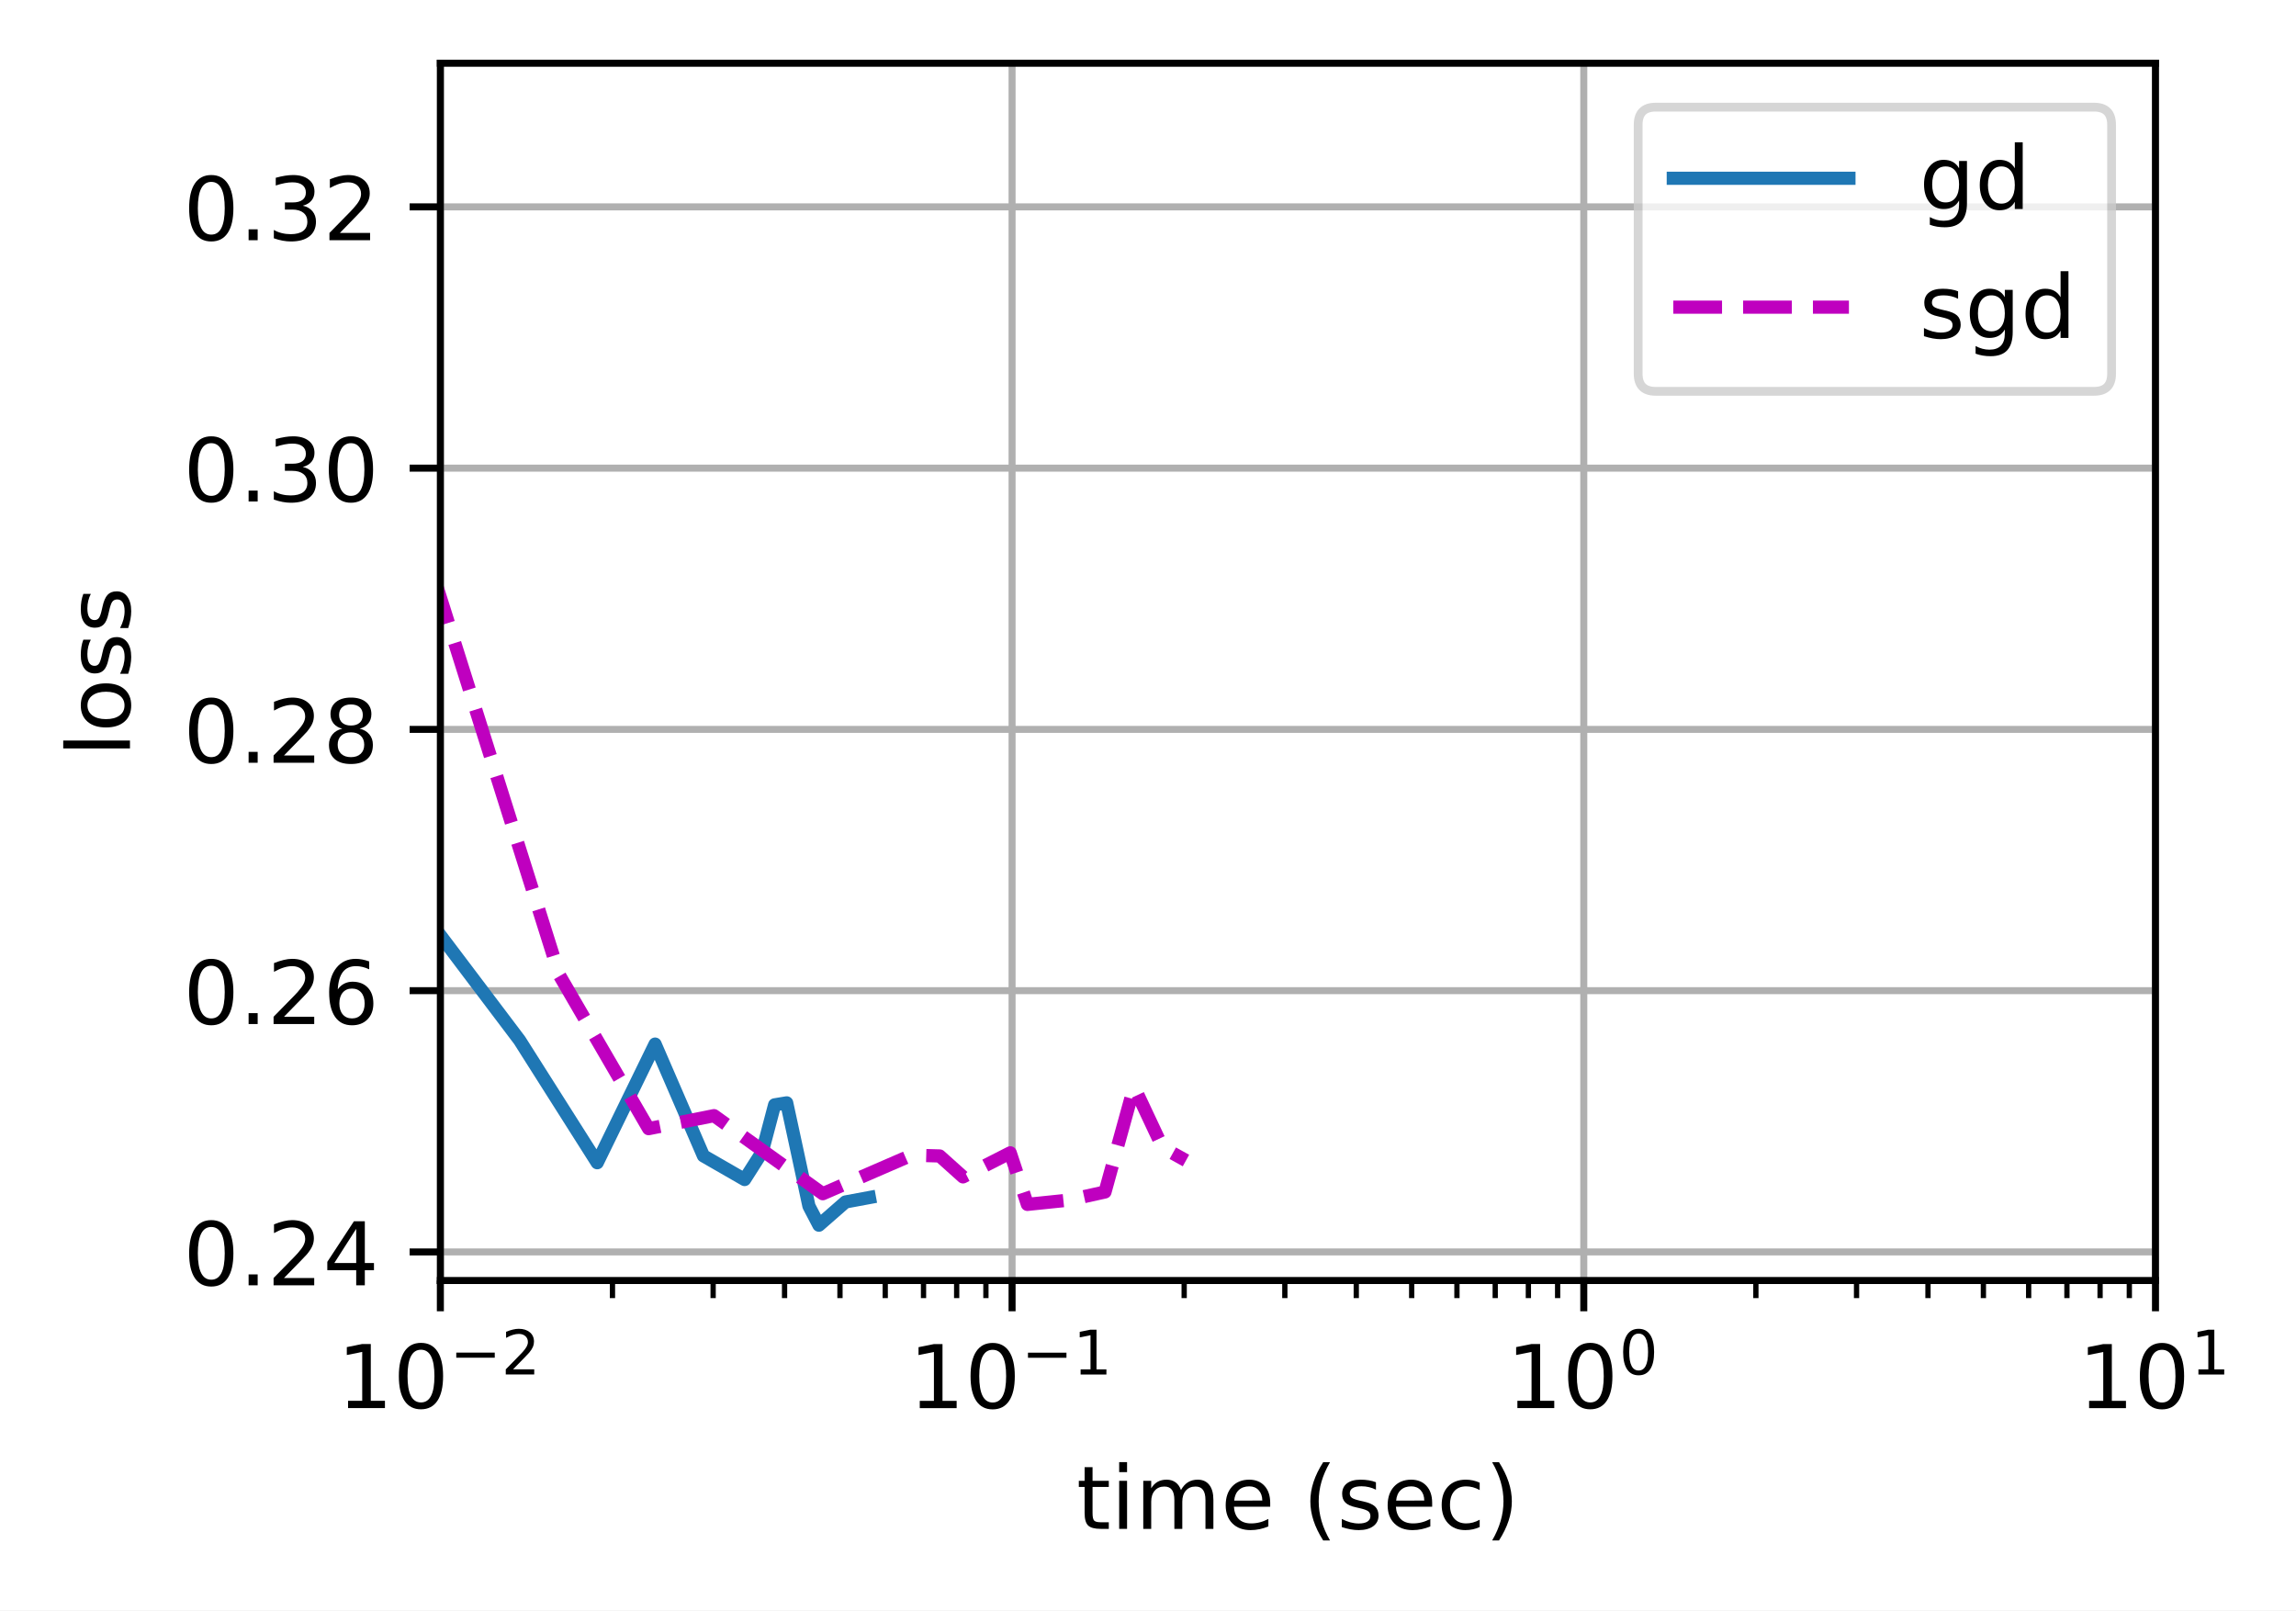
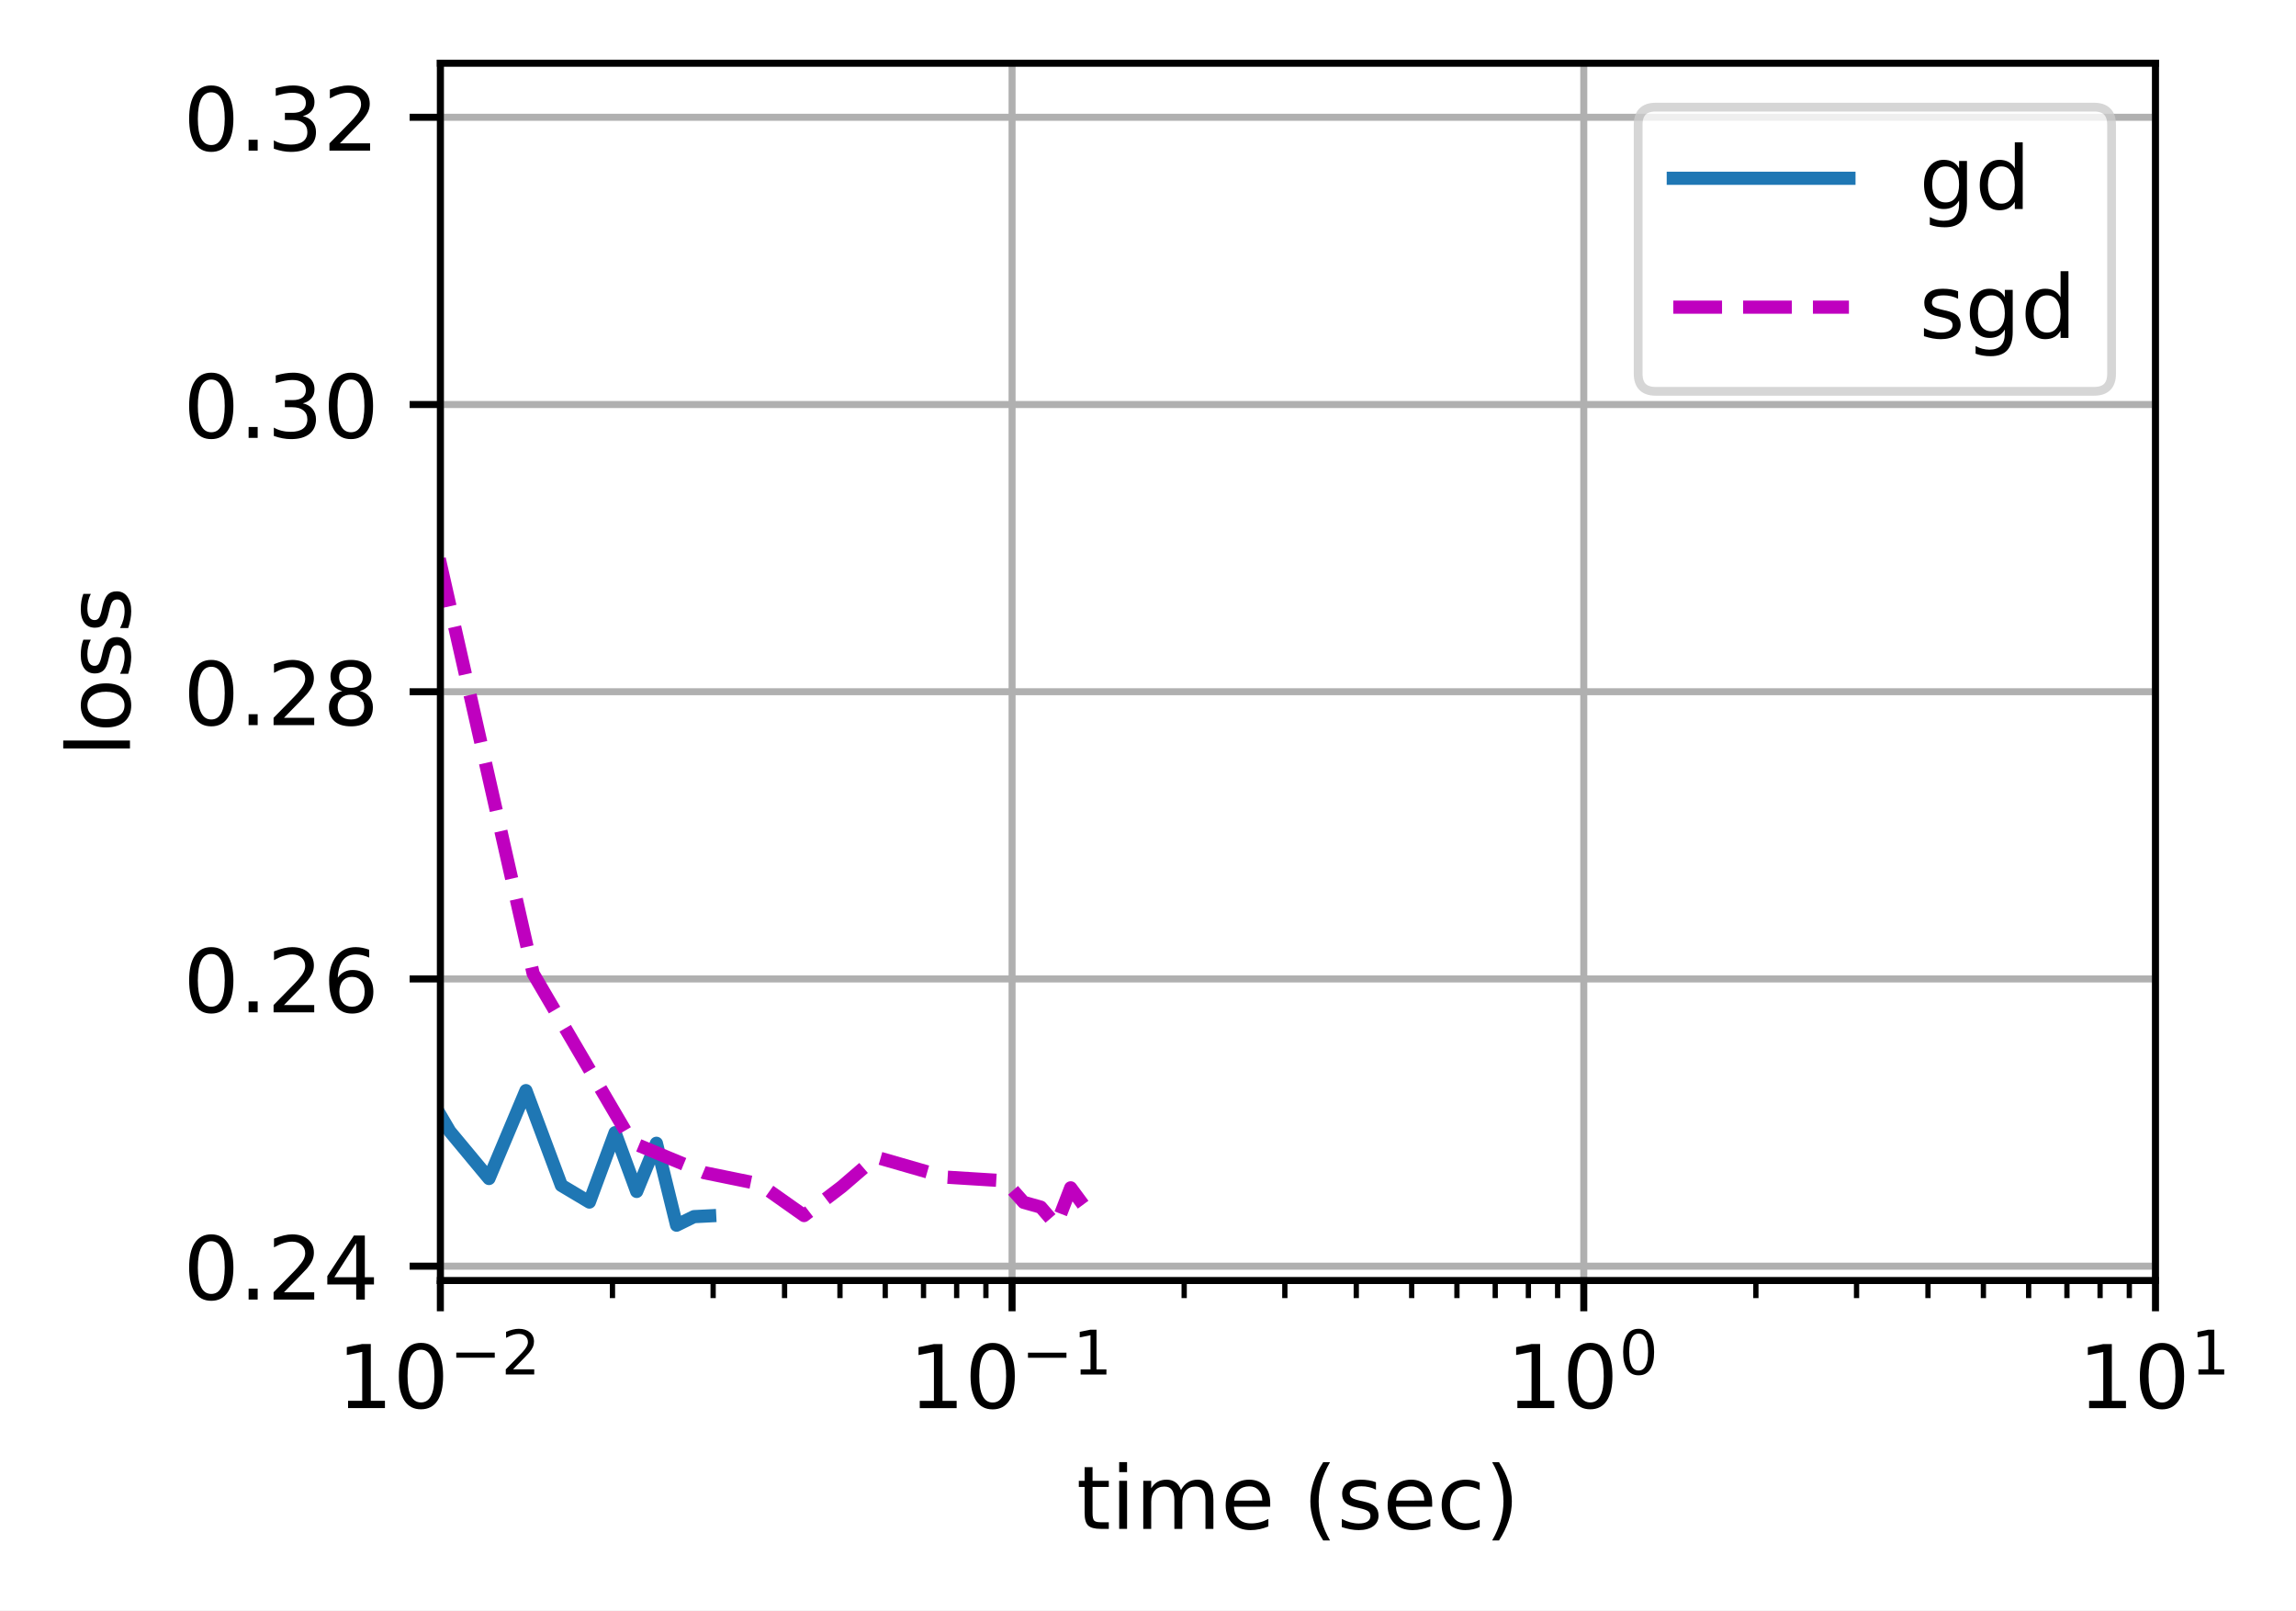
<svg xmlns="http://www.w3.org/2000/svg" xmlns:xlink="http://www.w3.org/1999/xlink" width="261.444pt" height="183.356pt" viewBox="0 0 261.444 183.356" version="1.1">
  <defs>
    <style type="text/css">*{stroke-linejoin: round; stroke-linecap: butt}</style>
  </defs>
  <g id="figure_1">
    <g id="patch_1">
      <path d="M 0 183.356  L 261.444 183.356  L 261.444 0  L 0 0  z " style="fill: #ffffff" />
    </g>
    <g id="axes_1">
      <g id="patch_2">
        <path d="M 50.144 145.8  L 245.444 145.8  L 245.444 7.2  L 50.144 7.2  z " style="fill: #ffffff" />
      </g>
      <g id="matplotlib.axis_1">
        <g id="xtick_1">
          <g id="line2d_1">
-             <path d="M 50.144 145.8  L 50.144 7.2  " clip-path="url(#pa02e2446fb)" style="fill: none; stroke: #b0b0b0; stroke-width: 0.8; stroke-linecap: square" />
+             <path d="M 50.144 145.8  L 50.144 7.2  " clip-path="url(#p7daba4415e)" style="fill: none; stroke: #b0b0b0; stroke-width: 0.8; stroke-linecap: square" />
          </g>
          <g id="line2d_2">
            <defs>
-               <path id="m84ed7774ee" d="M 0 0  L 0 3.5  " style="stroke: #000000; stroke-width: 0.8" />
-             </defs>
-             <g>
-               <use xlink:href="#m84ed7774ee" x="50.144" y="145.8" style="stroke: #000000; stroke-width: 0.8" />
+               <path id="m1aa7180408" d="M 0 0  L 0 3.5  " style="stroke: #000000; stroke-width: 0.8" />
+             </defs>
+             <g>
+               <use xlink:href="#m1aa7180408" x="50.144" y="145.8" style="stroke: #000000; stroke-width: 0.8" />
            </g>
          </g>
          <g id="text_1">
            <g transform="translate(38.39375 160.3984) scale(0.1 -0.1)">
              <defs>
                <path id="DejaVuSans-31" d="M 794 531  L 1825 531  L 1825 4091  L 703 3866  L 703 4441  L 1819 4666  L 2450 4666  L 2450 531  L 3481 531  L 3481 0  L 794 0  L 794 531  z " transform="scale(0.015625)" />
                <path id="DejaVuSans-30" d="M 2034 4250  Q 1547 4250 1301 3770  Q 1056 3291 1056 2328  Q 1056 1369 1301 889  Q 1547 409 2034 409  Q 2525 409 2770 889  Q 3016 1369 3016 2328  Q 3016 3291 2770 3770  Q 2525 4250 2034 4250  z M 2034 4750  Q 2819 4750 3233 4129  Q 3647 3509 3647 2328  Q 3647 1150 3233 529  Q 2819 -91 2034 -91  Q 1250 -91 836 529  Q 422 1150 422 2328  Q 422 3509 836 4129  Q 1250 4750 2034 4750  z " transform="scale(0.015625)" />
                <path id="DejaVuSans-2212" d="M 678 2272  L 4684 2272  L 4684 1741  L 678 1741  L 678 2272  z " transform="scale(0.015625)" />
                <path id="DejaVuSans-32" d="M 1228 531  L 3431 531  L 3431 0  L 469 0  L 469 531  Q 828 903 1448 1529  Q 2069 2156 2228 2338  Q 2531 2678 2651 2914  Q 2772 3150 2772 3378  Q 2772 3750 2511 3984  Q 2250 4219 1831 4219  Q 1534 4219 1204 4116  Q 875 4013 500 3803  L 500 4441  Q 881 4594 1212 4672  Q 1544 4750 1819 4750  Q 2544 4750 2975 4387  Q 3406 4025 3406 3419  Q 3406 3131 3298 2873  Q 3191 2616 2906 2266  Q 2828 2175 2409 1742  Q 1991 1309 1228 531  z " transform="scale(0.015625)" />
              </defs>
              <use xlink:href="#DejaVuSans-31" transform="translate(0 0.765625)" />
              <use xlink:href="#DejaVuSans-30" transform="translate(63.62305 0.765625)" />
              <use xlink:href="#DejaVuSans-2212" transform="translate(128.2031 39.04688) scale(0.7)" />
              <use xlink:href="#DejaVuSans-32" transform="translate(186.8555 39.04688) scale(0.7)" />
            </g>
          </g>
        </g>
        <g id="xtick_2">
          <g id="line2d_3">
-             <path d="M 115.244 145.8  L 115.244 7.2  " clip-path="url(#pa02e2446fb)" style="fill: none; stroke: #b0b0b0; stroke-width: 0.8; stroke-linecap: square" />
+             <path d="M 115.244 145.8  L 115.244 7.2  " clip-path="url(#p7daba4415e)" style="fill: none; stroke: #b0b0b0; stroke-width: 0.8; stroke-linecap: square" />
          </g>
          <g id="line2d_4">
            <g>
-               <use xlink:href="#m84ed7774ee" x="115.244" y="145.8" style="stroke: #000000; stroke-width: 0.8" />
+               <use xlink:href="#m1aa7180408" x="115.244" y="145.8" style="stroke: #000000; stroke-width: 0.8" />
            </g>
          </g>
          <g id="text_2">
            <g transform="translate(103.4938 160.3984) scale(0.1 -0.1)">
              <use xlink:href="#DejaVuSans-31" transform="translate(0 0.684375)" />
              <use xlink:href="#DejaVuSans-30" transform="translate(63.62305 0.684375)" />
              <use xlink:href="#DejaVuSans-2212" transform="translate(128.2031 38.96563) scale(0.7)" />
              <use xlink:href="#DejaVuSans-31" transform="translate(186.8555 38.96563) scale(0.7)" />
            </g>
          </g>
        </g>
        <g id="xtick_3">
          <g id="line2d_5">
-             <path d="M 180.344 145.8  L 180.344 7.2  " clip-path="url(#pa02e2446fb)" style="fill: none; stroke: #b0b0b0; stroke-width: 0.8; stroke-linecap: square" />
+             <path d="M 180.344 145.8  L 180.344 7.2  " clip-path="url(#p7daba4415e)" style="fill: none; stroke: #b0b0b0; stroke-width: 0.8; stroke-linecap: square" />
          </g>
          <g id="line2d_6">
            <g>
-               <use xlink:href="#m84ed7774ee" x="180.344" y="145.8" style="stroke: #000000; stroke-width: 0.8" />
+               <use xlink:href="#m1aa7180408" x="180.344" y="145.8" style="stroke: #000000; stroke-width: 0.8" />
            </g>
          </g>
          <g id="text_3">
            <g transform="translate(171.5437 160.3984) scale(0.1 -0.1)">
              <use xlink:href="#DejaVuSans-31" transform="translate(0 0.765625)" />
              <use xlink:href="#DejaVuSans-30" transform="translate(63.62305 0.765625)" />
              <use xlink:href="#DejaVuSans-30" transform="translate(128.2031 39.04688) scale(0.7)" />
            </g>
          </g>
        </g>
        <g id="xtick_4">
          <g id="line2d_7">
-             <path d="M 245.444 145.8  L 245.444 7.2  " clip-path="url(#pa02e2446fb)" style="fill: none; stroke: #b0b0b0; stroke-width: 0.8; stroke-linecap: square" />
+             <path d="M 245.444 145.8  L 245.444 7.2  " clip-path="url(#p7daba4415e)" style="fill: none; stroke: #b0b0b0; stroke-width: 0.8; stroke-linecap: square" />
          </g>
          <g id="line2d_8">
            <g>
-               <use xlink:href="#m84ed7774ee" x="245.444" y="145.8" style="stroke: #000000; stroke-width: 0.8" />
+               <use xlink:href="#m1aa7180408" x="245.444" y="145.8" style="stroke: #000000; stroke-width: 0.8" />
            </g>
          </g>
          <g id="text_4">
            <g transform="translate(236.6438 160.3984) scale(0.1 -0.1)">
              <use xlink:href="#DejaVuSans-31" transform="translate(0 0.684375)" />
              <use xlink:href="#DejaVuSans-30" transform="translate(63.62305 0.684375)" />
              <use xlink:href="#DejaVuSans-31" transform="translate(128.2031 38.96563) scale(0.7)" />
            </g>
          </g>
        </g>
        <g id="xtick_5">
          <g id="line2d_9">
            <defs>
-               <path id="ma796ebebba" d="M 0 0  L 0 2  " style="stroke: #000000; stroke-width: 0.6" />
-             </defs>
-             <g>
-               <use xlink:href="#ma796ebebba" x="69.741" y="145.8" style="stroke: #000000; stroke-width: 0.6" />
+               <path id="m646b5757de" d="M 0 0  L 0 2  " style="stroke: #000000; stroke-width: 0.6" />
+             </defs>
+             <g>
+               <use xlink:href="#m646b5757de" x="69.741" y="145.8" style="stroke: #000000; stroke-width: 0.6" />
            </g>
          </g>
        </g>
        <g id="xtick_6">
          <g id="line2d_10">
            <g>
-               <use xlink:href="#ma796ebebba" x="81.204" y="145.8" style="stroke: #000000; stroke-width: 0.6" />
+               <use xlink:href="#m646b5757de" x="81.204" y="145.8" style="stroke: #000000; stroke-width: 0.6" />
            </g>
          </g>
        </g>
        <g id="xtick_7">
          <g id="line2d_11">
            <g>
-               <use xlink:href="#ma796ebebba" x="89.338" y="145.8" style="stroke: #000000; stroke-width: 0.6" />
+               <use xlink:href="#m646b5757de" x="89.338" y="145.8" style="stroke: #000000; stroke-width: 0.6" />
            </g>
          </g>
        </g>
        <g id="xtick_8">
          <g id="line2d_12">
            <g>
-               <use xlink:href="#ma796ebebba" x="95.647" y="145.8" style="stroke: #000000; stroke-width: 0.6" />
+               <use xlink:href="#m646b5757de" x="95.647" y="145.8" style="stroke: #000000; stroke-width: 0.6" />
            </g>
          </g>
        </g>
        <g id="xtick_9">
          <g id="line2d_13">
            <g>
-               <use xlink:href="#ma796ebebba" x="100.801" y="145.8" style="stroke: #000000; stroke-width: 0.6" />
+               <use xlink:href="#m646b5757de" x="100.801" y="145.8" style="stroke: #000000; stroke-width: 0.6" />
            </g>
          </g>
        </g>
        <g id="xtick_10">
          <g id="line2d_14">
            <g>
-               <use xlink:href="#ma796ebebba" x="105.16" y="145.8" style="stroke: #000000; stroke-width: 0.6" />
+               <use xlink:href="#m646b5757de" x="105.16" y="145.8" style="stroke: #000000; stroke-width: 0.6" />
            </g>
          </g>
        </g>
        <g id="xtick_11">
          <g id="line2d_15">
            <g>
-               <use xlink:href="#ma796ebebba" x="108.935" y="145.8" style="stroke: #000000; stroke-width: 0.6" />
+               <use xlink:href="#m646b5757de" x="108.935" y="145.8" style="stroke: #000000; stroke-width: 0.6" />
            </g>
          </g>
        </g>
        <g id="xtick_12">
          <g id="line2d_16">
            <g>
-               <use xlink:href="#ma796ebebba" x="112.265" y="145.8" style="stroke: #000000; stroke-width: 0.6" />
+               <use xlink:href="#m646b5757de" x="112.265" y="145.8" style="stroke: #000000; stroke-width: 0.6" />
            </g>
          </g>
        </g>
        <g id="xtick_13">
          <g id="line2d_17">
            <g>
-               <use xlink:href="#ma796ebebba" x="134.841" y="145.8" style="stroke: #000000; stroke-width: 0.6" />
+               <use xlink:href="#m646b5757de" x="134.841" y="145.8" style="stroke: #000000; stroke-width: 0.6" />
            </g>
          </g>
        </g>
        <g id="xtick_14">
          <g id="line2d_18">
            <g>
-               <use xlink:href="#ma796ebebba" x="146.304" y="145.8" style="stroke: #000000; stroke-width: 0.6" />
+               <use xlink:href="#m646b5757de" x="146.304" y="145.8" style="stroke: #000000; stroke-width: 0.6" />
            </g>
          </g>
        </g>
        <g id="xtick_15">
          <g id="line2d_19">
            <g>
-               <use xlink:href="#ma796ebebba" x="154.438" y="145.8" style="stroke: #000000; stroke-width: 0.6" />
+               <use xlink:href="#m646b5757de" x="154.438" y="145.8" style="stroke: #000000; stroke-width: 0.6" />
            </g>
          </g>
        </g>
        <g id="xtick_16">
          <g id="line2d_20">
            <g>
-               <use xlink:href="#ma796ebebba" x="160.747" y="145.8" style="stroke: #000000; stroke-width: 0.6" />
+               <use xlink:href="#m646b5757de" x="160.747" y="145.8" style="stroke: #000000; stroke-width: 0.6" />
            </g>
          </g>
        </g>
        <g id="xtick_17">
          <g id="line2d_21">
            <g>
-               <use xlink:href="#ma796ebebba" x="165.901" y="145.8" style="stroke: #000000; stroke-width: 0.6" />
+               <use xlink:href="#m646b5757de" x="165.901" y="145.8" style="stroke: #000000; stroke-width: 0.6" />
            </g>
          </g>
        </g>
        <g id="xtick_18">
          <g id="line2d_22">
            <g>
-               <use xlink:href="#ma796ebebba" x="170.26" y="145.8" style="stroke: #000000; stroke-width: 0.6" />
+               <use xlink:href="#m646b5757de" x="170.26" y="145.8" style="stroke: #000000; stroke-width: 0.6" />
            </g>
          </g>
        </g>
        <g id="xtick_19">
          <g id="line2d_23">
            <g>
-               <use xlink:href="#ma796ebebba" x="174.035" y="145.8" style="stroke: #000000; stroke-width: 0.6" />
+               <use xlink:href="#m646b5757de" x="174.035" y="145.8" style="stroke: #000000; stroke-width: 0.6" />
            </g>
          </g>
        </g>
        <g id="xtick_20">
          <g id="line2d_24">
            <g>
-               <use xlink:href="#ma796ebebba" x="177.365" y="145.8" style="stroke: #000000; stroke-width: 0.6" />
+               <use xlink:href="#m646b5757de" x="177.365" y="145.8" style="stroke: #000000; stroke-width: 0.6" />
            </g>
          </g>
        </g>
        <g id="xtick_21">
          <g id="line2d_25">
            <g>
-               <use xlink:href="#ma796ebebba" x="199.941" y="145.8" style="stroke: #000000; stroke-width: 0.6" />
+               <use xlink:href="#m646b5757de" x="199.941" y="145.8" style="stroke: #000000; stroke-width: 0.6" />
            </g>
          </g>
        </g>
        <g id="xtick_22">
          <g id="line2d_26">
            <g>
-               <use xlink:href="#ma796ebebba" x="211.404" y="145.8" style="stroke: #000000; stroke-width: 0.6" />
+               <use xlink:href="#m646b5757de" x="211.404" y="145.8" style="stroke: #000000; stroke-width: 0.6" />
            </g>
          </g>
        </g>
        <g id="xtick_23">
          <g id="line2d_27">
            <g>
-               <use xlink:href="#ma796ebebba" x="219.538" y="145.8" style="stroke: #000000; stroke-width: 0.6" />
+               <use xlink:href="#m646b5757de" x="219.538" y="145.8" style="stroke: #000000; stroke-width: 0.6" />
            </g>
          </g>
        </g>
        <g id="xtick_24">
          <g id="line2d_28">
            <g>
-               <use xlink:href="#ma796ebebba" x="225.847" y="145.8" style="stroke: #000000; stroke-width: 0.6" />
+               <use xlink:href="#m646b5757de" x="225.847" y="145.8" style="stroke: #000000; stroke-width: 0.6" />
            </g>
          </g>
        </g>
        <g id="xtick_25">
          <g id="line2d_29">
            <g>
-               <use xlink:href="#ma796ebebba" x="231.001" y="145.8" style="stroke: #000000; stroke-width: 0.6" />
+               <use xlink:href="#m646b5757de" x="231.001" y="145.8" style="stroke: #000000; stroke-width: 0.6" />
            </g>
          </g>
        </g>
        <g id="xtick_26">
          <g id="line2d_30">
            <g>
-               <use xlink:href="#ma796ebebba" x="235.36" y="145.8" style="stroke: #000000; stroke-width: 0.6" />
+               <use xlink:href="#m646b5757de" x="235.36" y="145.8" style="stroke: #000000; stroke-width: 0.6" />
            </g>
          </g>
        </g>
        <g id="xtick_27">
          <g id="line2d_31">
            <g>
-               <use xlink:href="#ma796ebebba" x="239.135" y="145.8" style="stroke: #000000; stroke-width: 0.6" />
+               <use xlink:href="#m646b5757de" x="239.135" y="145.8" style="stroke: #000000; stroke-width: 0.6" />
            </g>
          </g>
        </g>
        <g id="xtick_28">
          <g id="line2d_32">
            <g>
-               <use xlink:href="#ma796ebebba" x="242.465" y="145.8" style="stroke: #000000; stroke-width: 0.6" />
+               <use xlink:href="#m646b5757de" x="242.465" y="145.8" style="stroke: #000000; stroke-width: 0.6" />
            </g>
          </g>
        </g>
        <g id="text_5">
          <g transform="translate(122.5766 174.0766) scale(0.1 -0.1)">
            <defs>
              <path id="DejaVuSans-74" d="M 1172 4494  L 1172 3500  L 2356 3500  L 2356 3053  L 1172 3053  L 1172 1153  Q 1172 725 1289 603  Q 1406 481 1766 481  L 2356 481  L 2356 0  L 1766 0  Q 1100 0 847 248  Q 594 497 594 1153  L 594 3053  L 172 3053  L 172 3500  L 594 3500  L 594 4494  L 1172 4494  z " transform="scale(0.015625)" />
              <path id="DejaVuSans-69" d="M 603 3500  L 1178 3500  L 1178 0  L 603 0  L 603 3500  z M 603 4863  L 1178 4863  L 1178 4134  L 603 4134  L 603 4863  z " transform="scale(0.015625)" />
              <path id="DejaVuSans-6d" d="M 3328 2828  Q 3544 3216 3844 3400  Q 4144 3584 4550 3584  Q 5097 3584 5394 3201  Q 5691 2819 5691 2113  L 5691 0  L 5113 0  L 5113 2094  Q 5113 2597 4934 2840  Q 4756 3084 4391 3084  Q 3944 3084 3684 2787  Q 3425 2491 3425 1978  L 3425 0  L 2847 0  L 2847 2094  Q 2847 2600 2669 2842  Q 2491 3084 2119 3084  Q 1678 3084 1418 2786  Q 1159 2488 1159 1978  L 1159 0  L 581 0  L 581 3500  L 1159 3500  L 1159 2956  Q 1356 3278 1631 3431  Q 1906 3584 2284 3584  Q 2666 3584 2933 3390  Q 3200 3197 3328 2828  z " transform="scale(0.015625)" />
              <path id="DejaVuSans-65" d="M 3597 1894  L 3597 1613  L 953 1613  Q 991 1019 1311 708  Q 1631 397 2203 397  Q 2534 397 2845 478  Q 3156 559 3463 722  L 3463 178  Q 3153 47 2828 -22  Q 2503 -91 2169 -91  Q 1331 -91 842 396  Q 353 884 353 1716  Q 353 2575 817 3079  Q 1281 3584 2069 3584  Q 2775 3584 3186 3129  Q 3597 2675 3597 1894  z M 3022 2063  Q 3016 2534 2758 2815  Q 2500 3097 2075 3097  Q 1594 3097 1305 2825  Q 1016 2553 972 2059  L 3022 2063  z " transform="scale(0.015625)" />
              <path id="DejaVuSans-20" transform="scale(0.015625)" />
              <path id="DejaVuSans-28" d="M 1984 4856  Q 1566 4138 1362 3434  Q 1159 2731 1159 2009  Q 1159 1288 1364 580  Q 1569 -128 1984 -844  L 1484 -844  Q 1016 -109 783 600  Q 550 1309 550 2009  Q 550 2706 781 3412  Q 1013 4119 1484 4856  L 1984 4856  z " transform="scale(0.015625)" />
              <path id="DejaVuSans-73" d="M 2834 3397  L 2834 2853  Q 2591 2978 2328 3040  Q 2066 3103 1784 3103  Q 1356 3103 1142 2972  Q 928 2841 928 2578  Q 928 2378 1081 2264  Q 1234 2150 1697 2047  L 1894 2003  Q 2506 1872 2764 1633  Q 3022 1394 3022 966  Q 3022 478 2636 193  Q 2250 -91 1575 -91  Q 1294 -91 989 -36  Q 684 19 347 128  L 347 722  Q 666 556 975 473  Q 1284 391 1588 391  Q 1994 391 2212 530  Q 2431 669 2431 922  Q 2431 1156 2273 1281  Q 2116 1406 1581 1522  L 1381 1569  Q 847 1681 609 1914  Q 372 2147 372 2553  Q 372 3047 722 3315  Q 1072 3584 1716 3584  Q 2034 3584 2315 3537  Q 2597 3491 2834 3397  z " transform="scale(0.015625)" />
              <path id="DejaVuSans-63" d="M 3122 3366  L 3122 2828  Q 2878 2963 2633 3030  Q 2388 3097 2138 3097  Q 1578 3097 1268 2742  Q 959 2388 959 1747  Q 959 1106 1268 751  Q 1578 397 2138 397  Q 2388 397 2633 464  Q 2878 531 3122 666  L 3122 134  Q 2881 22 2623 -34  Q 2366 -91 2075 -91  Q 1284 -91 818 406  Q 353 903 353 1747  Q 353 2603 823 3093  Q 1294 3584 2113 3584  Q 2378 3584 2631 3529  Q 2884 3475 3122 3366  z " transform="scale(0.015625)" />
              <path id="DejaVuSans-29" d="M 513 4856  L 1013 4856  Q 1481 4119 1714 3412  Q 1947 2706 1947 2009  Q 1947 1309 1714 600  Q 1481 -109 1013 -844  L 513 -844  Q 928 -128 1133 580  Q 1338 1288 1338 2009  Q 1338 2731 1133 3434  Q 928 4138 513 4856  z " transform="scale(0.015625)" />
            </defs>
            <use xlink:href="#DejaVuSans-74" />
            <use xlink:href="#DejaVuSans-69" x="39.209" />
            <use xlink:href="#DejaVuSans-6d" x="66.992" />
            <use xlink:href="#DejaVuSans-65" x="164.404" />
            <use xlink:href="#DejaVuSans-20" x="225.928" />
            <use xlink:href="#DejaVuSans-28" x="257.715" />
            <use xlink:href="#DejaVuSans-73" x="296.729" />
            <use xlink:href="#DejaVuSans-65" x="348.828" />
            <use xlink:href="#DejaVuSans-63" x="410.352" />
            <use xlink:href="#DejaVuSans-29" x="465.332" />
          </g>
        </g>
      </g>
      <g id="matplotlib.axis_2">
        <g id="ytick_1">
          <g id="line2d_33">
-             <path d="M 50.144 142.546  L 245.444 142.546  " clip-path="url(#pa02e2446fb)" style="fill: none; stroke: #b0b0b0; stroke-width: 0.8; stroke-linecap: square" />
+             <path d="M 50.144 144.168  L 245.444 144.168  " clip-path="url(#p7daba4415e)" style="fill: none; stroke: #b0b0b0; stroke-width: 0.8; stroke-linecap: square" />
          </g>
          <g id="line2d_34">
            <defs>
-               <path id="ma5c5ec5494" d="M 0 0  L -3.5 0  " style="stroke: #000000; stroke-width: 0.8" />
-             </defs>
-             <g>
-               <use xlink:href="#ma5c5ec5494" x="50.144" y="142.546" style="stroke: #000000; stroke-width: 0.8" />
+               <path id="m54884e9a7a" d="M 0 0  L -3.5 0  " style="stroke: #000000; stroke-width: 0.8" />
+             </defs>
+             <g>
+               <use xlink:href="#m54884e9a7a" x="50.144" y="144.168" style="stroke: #000000; stroke-width: 0.8" />
            </g>
          </g>
          <g id="text_6">
-             <g transform="translate(20.87813 146.3453) scale(0.1 -0.1)">
+             <g transform="translate(20.87813 147.967) scale(0.1 -0.1)">
              <defs>
                <path id="DejaVuSans-2e" d="M 684 794  L 1344 794  L 1344 0  L 684 0  L 684 794  z " transform="scale(0.015625)" />
                <path id="DejaVuSans-34" d="M 2419 4116  L 825 1625  L 2419 1625  L 2419 4116  z M 2253 4666  L 3047 4666  L 3047 1625  L 3713 1625  L 3713 1100  L 3047 1100  L 3047 0  L 2419 0  L 2419 1100  L 313 1100  L 313 1709  L 2253 4666  z " transform="scale(0.015625)" />
              </defs>
              <use xlink:href="#DejaVuSans-30" />
              <use xlink:href="#DejaVuSans-2e" x="63.623" />
              <use xlink:href="#DejaVuSans-32" x="95.41" />
              <use xlink:href="#DejaVuSans-34" x="159.033" />
            </g>
          </g>
        </g>
        <g id="ytick_2">
          <g id="line2d_35">
-             <path d="M 50.144 112.798  L 245.444 112.798  " clip-path="url(#pa02e2446fb)" style="fill: none; stroke: #b0b0b0; stroke-width: 0.8; stroke-linecap: square" />
+             <path d="M 50.144 111.464  L 245.444 111.464  " clip-path="url(#p7daba4415e)" style="fill: none; stroke: #b0b0b0; stroke-width: 0.8; stroke-linecap: square" />
          </g>
          <g id="line2d_36">
            <g>
-               <use xlink:href="#ma5c5ec5494" x="50.144" y="112.798" style="stroke: #000000; stroke-width: 0.8" />
+               <use xlink:href="#m54884e9a7a" x="50.144" y="111.464" style="stroke: #000000; stroke-width: 0.8" />
            </g>
          </g>
          <g id="text_7">
-             <g transform="translate(20.87813 116.5969) scale(0.1 -0.1)">
+             <g transform="translate(20.87813 115.2635) scale(0.1 -0.1)">
              <defs>
                <path id="DejaVuSans-36" d="M 2113 2584  Q 1688 2584 1439 2293  Q 1191 2003 1191 1497  Q 1191 994 1439 701  Q 1688 409 2113 409  Q 2538 409 2786 701  Q 3034 994 3034 1497  Q 3034 2003 2786 2293  Q 2538 2584 2113 2584  z M 3366 4563  L 3366 3988  Q 3128 4100 2886 4159  Q 2644 4219 2406 4219  Q 1781 4219 1451 3797  Q 1122 3375 1075 2522  Q 1259 2794 1537 2939  Q 1816 3084 2150 3084  Q 2853 3084 3261 2657  Q 3669 2231 3669 1497  Q 3669 778 3244 343  Q 2819 -91 2113 -91  Q 1303 -91 875 529  Q 447 1150 447 2328  Q 447 3434 972 4092  Q 1497 4750 2381 4750  Q 2619 4750 2861 4703  Q 3103 4656 3366 4563  z " transform="scale(0.015625)" />
              </defs>
              <use xlink:href="#DejaVuSans-30" />
              <use xlink:href="#DejaVuSans-2e" x="63.623" />
              <use xlink:href="#DejaVuSans-32" x="95.41" />
              <use xlink:href="#DejaVuSans-36" x="159.033" />
            </g>
          </g>
        </g>
        <g id="ytick_3">
          <g id="line2d_37">
-             <path d="M 50.144 83.049  L 245.444 83.049  " clip-path="url(#pa02e2446fb)" style="fill: none; stroke: #b0b0b0; stroke-width: 0.8; stroke-linecap: square" />
+             <path d="M 50.144 78.761  L 245.444 78.761  " clip-path="url(#p7daba4415e)" style="fill: none; stroke: #b0b0b0; stroke-width: 0.8; stroke-linecap: square" />
          </g>
          <g id="line2d_38">
            <g>
-               <use xlink:href="#ma5c5ec5494" x="50.144" y="83.049" style="stroke: #000000; stroke-width: 0.8" />
+               <use xlink:href="#m54884e9a7a" x="50.144" y="78.761" style="stroke: #000000; stroke-width: 0.8" />
            </g>
          </g>
          <g id="text_8">
-             <g transform="translate(20.87813 86.8485) scale(0.1 -0.1)">
+             <g transform="translate(20.87813 82.56007) scale(0.1 -0.1)">
              <defs>
                <path id="DejaVuSans-38" d="M 2034 2216  Q 1584 2216 1326 1975  Q 1069 1734 1069 1313  Q 1069 891 1326 650  Q 1584 409 2034 409  Q 2484 409 2743 651  Q 3003 894 3003 1313  Q 3003 1734 2745 1975  Q 2488 2216 2034 2216  z M 1403 2484  Q 997 2584 770 2862  Q 544 3141 544 3541  Q 544 4100 942 4425  Q 1341 4750 2034 4750  Q 2731 4750 3128 4425  Q 3525 4100 3525 3541  Q 3525 3141 3298 2862  Q 3072 2584 2669 2484  Q 3125 2378 3379 2068  Q 3634 1759 3634 1313  Q 3634 634 3220 271  Q 2806 -91 2034 -91  Q 1263 -91 848 271  Q 434 634 434 1313  Q 434 1759 690 2068  Q 947 2378 1403 2484  z M 1172 3481  Q 1172 3119 1398 2916  Q 1625 2713 2034 2713  Q 2441 2713 2670 2916  Q 2900 3119 2900 3481  Q 2900 3844 2670 4047  Q 2441 4250 2034 4250  Q 1625 4250 1398 4047  Q 1172 3844 1172 3481  z " transform="scale(0.015625)" />
              </defs>
              <use xlink:href="#DejaVuSans-30" />
              <use xlink:href="#DejaVuSans-2e" x="63.623" />
              <use xlink:href="#DejaVuSans-32" x="95.41" />
              <use xlink:href="#DejaVuSans-38" x="159.033" />
            </g>
          </g>
        </g>
        <g id="ytick_4">
          <g id="line2d_39">
-             <path d="M 50.144 53.301  L 245.444 53.301  " clip-path="url(#pa02e2446fb)" style="fill: none; stroke: #b0b0b0; stroke-width: 0.8; stroke-linecap: square" />
+             <path d="M 50.144 46.057  L 245.444 46.057  " clip-path="url(#p7daba4415e)" style="fill: none; stroke: #b0b0b0; stroke-width: 0.8; stroke-linecap: square" />
          </g>
          <g id="line2d_40">
            <g>
-               <use xlink:href="#ma5c5ec5494" x="50.144" y="53.301" style="stroke: #000000; stroke-width: 0.8" />
+               <use xlink:href="#m54884e9a7a" x="50.144" y="46.057" style="stroke: #000000; stroke-width: 0.8" />
            </g>
          </g>
          <g id="text_9">
-             <g transform="translate(20.87813 57.10011) scale(0.1 -0.1)">
+             <g transform="translate(20.87813 49.85662) scale(0.1 -0.1)">
              <defs>
                <path id="DejaVuSans-33" d="M 2597 2516  Q 3050 2419 3304 2112  Q 3559 1806 3559 1356  Q 3559 666 3084 287  Q 2609 -91 1734 -91  Q 1441 -91 1130 -33  Q 819 25 488 141  L 488 750  Q 750 597 1062 519  Q 1375 441 1716 441  Q 2309 441 2620 675  Q 2931 909 2931 1356  Q 2931 1769 2642 2001  Q 2353 2234 1838 2234  L 1294 2234  L 1294 2753  L 1863 2753  Q 2328 2753 2575 2939  Q 2822 3125 2822 3475  Q 2822 3834 2567 4026  Q 2313 4219 1838 4219  Q 1578 4219 1281 4162  Q 984 4106 628 3988  L 628 4550  Q 988 4650 1302 4700  Q 1616 4750 1894 4750  Q 2613 4750 3031 4423  Q 3450 4097 3450 3541  Q 3450 3153 3228 2886  Q 3006 2619 2597 2516  z " transform="scale(0.015625)" />
              </defs>
              <use xlink:href="#DejaVuSans-30" />
              <use xlink:href="#DejaVuSans-2e" x="63.623" />
              <use xlink:href="#DejaVuSans-33" x="95.41" />
              <use xlink:href="#DejaVuSans-30" x="159.033" />
            </g>
          </g>
        </g>
        <g id="ytick_5">
          <g id="line2d_41">
-             <path d="M 50.144 23.552  L 245.444 23.552  " clip-path="url(#pa02e2446fb)" style="fill: none; stroke: #b0b0b0; stroke-width: 0.8; stroke-linecap: square" />
+             <path d="M 50.144 13.354  L 245.444 13.354  " clip-path="url(#p7daba4415e)" style="fill: none; stroke: #b0b0b0; stroke-width: 0.8; stroke-linecap: square" />
          </g>
          <g id="line2d_42">
            <g>
-               <use xlink:href="#ma5c5ec5494" x="50.144" y="23.552" style="stroke: #000000; stroke-width: 0.8" />
+               <use xlink:href="#m54884e9a7a" x="50.144" y="13.354" style="stroke: #000000; stroke-width: 0.8" />
            </g>
          </g>
          <g id="text_10">
-             <g transform="translate(20.87813 27.35171) scale(0.1 -0.1)">
+             <g transform="translate(20.87813 17.15317) scale(0.1 -0.1)">
              <use xlink:href="#DejaVuSans-30" />
              <use xlink:href="#DejaVuSans-2e" x="63.623" />
              <use xlink:href="#DejaVuSans-33" x="95.41" />
              <use xlink:href="#DejaVuSans-32" x="159.033" />
            </g>
          </g>
        </g>
        <g id="text_11">
          <g transform="translate(14.79844 86.15781) rotate(-90) scale(0.1 -0.1)">
            <defs>
              <path id="DejaVuSans-6c" d="M 603 4863  L 1178 4863  L 1178 0  L 603 0  L 603 4863  z " transform="scale(0.015625)" />
              <path id="DejaVuSans-6f" d="M 1959 3097  Q 1497 3097 1228 2736  Q 959 2375 959 1747  Q 959 1119 1226 758  Q 1494 397 1959 397  Q 2419 397 2687 759  Q 2956 1122 2956 1747  Q 2956 2369 2687 2733  Q 2419 3097 1959 3097  z M 1959 3584  Q 2709 3584 3137 3096  Q 3566 2609 3566 1747  Q 3566 888 3137 398  Q 2709 -91 1959 -91  Q 1206 -91 779 398  Q 353 888 353 1747  Q 353 2609 779 3096  Q 1206 3584 1959 3584  z " transform="scale(0.015625)" />
            </defs>
            <use xlink:href="#DejaVuSans-6c" />
            <use xlink:href="#DejaVuSans-6f" x="27.783" />
            <use xlink:href="#DejaVuSans-73" x="88.965" />
            <use xlink:href="#DejaVuSans-73" x="141.064" />
          </g>
        </g>
      </g>
      <g id="line2d_43">
-         <path d="M 23.42 13.5  L 46.476 101.647  L 59.171 118.452  L 68.007 132.389  L 74.595 118.881  L 80.1 131.604  L 84.787 134.301  L 86.789 131.159  L 88.205 125.799  L 89.58 125.571  L 90.8 131.211  L 92.113 137.325  L 93.25 139.5  L 96.276 136.856  L 98.999 136.351  " clip-path="url(#pa02e2446fb)" style="fill: none; stroke: #1f77b4; stroke-width: 1.5; stroke-linecap: square" />
+         <path d="M 9 13.5  L 29.808 78.828  L 39.389 115.279  L 45.903 119.759  L 51.216 128.813  L 55.68 134.184  L 59.889 124.179  L 63.92 134.965  L 67.112 136.868  L 70.036 128.967  L 72.498 135.658  L 74.746 130.174  L 77.042 139.5  L 79.021 138.527  L 80.811 138.437  " clip-path="url(#p7daba4415e)" style="fill: none; stroke: #1f77b4; stroke-width: 1.5; stroke-linecap: square" />
      </g>
      <g id="line2d_44">
-         <path d="M 44.61 50.465  L 63.709 111.059  L 73.856 128.51  L 81.302 127.029  L 93.691 135.916  L 103.803 131.526  L 106.999 131.617  L 109.657 134.001  L 115.036 131.261  L 116.986 137.132  L 121.601 136.655  L 125.827 135.718  L 129.137 123.733  L 132.392 130.664  L 135.046 132.139  " clip-path="url(#pa02e2446fb)" style="fill: none; stroke-dasharray: 5.55,2.4; stroke-dashoffset: 0; stroke: #bf00bf; stroke-width: 1.5" />
+         <path d="M 41.241 24.845  L 60.708 110.848  L 72.005 130.112  L 80.21 133.526  L 86.453 134.798  L 91.556 138.402  L 95.856 135.119  L 99.761 131.752  L 107.655 134.025  L 114.393 134.443  L 116.562 136.898  L 118.512 137.445  L 120.282 139.499  L 121.919 135.248  L 123.481 137.364  " clip-path="url(#p7daba4415e)" style="fill: none; stroke-dasharray: 5.55,2.4; stroke-dashoffset: 0; stroke: #bf00bf; stroke-width: 1.5" />
      </g>
      <g id="patch_3">
        <path d="M 50.144 145.8  L 50.144 7.2  " style="fill: none; stroke: #000000; stroke-width: 0.8; stroke-linejoin: miter; stroke-linecap: square" />
      </g>
      <g id="patch_4">
        <path d="M 245.444 145.8  L 245.444 7.2  " style="fill: none; stroke: #000000; stroke-width: 0.8; stroke-linejoin: miter; stroke-linecap: square" />
      </g>
      <g id="patch_5">
        <path d="M 50.144 145.8  L 245.444 145.8  " style="fill: none; stroke: #000000; stroke-width: 0.8; stroke-linejoin: miter; stroke-linecap: square" />
      </g>
      <g id="patch_6">
        <path d="M 50.144 7.2  L 245.444 7.2  " style="fill: none; stroke: #000000; stroke-width: 0.8; stroke-linejoin: miter; stroke-linecap: square" />
      </g>
      <g id="legend_1">
        <g id="patch_7">
          <path d="M 188.537 44.556  L 238.444 44.556  Q 240.444 44.556 240.444 42.556  L 240.444 14.2  Q 240.444 12.2 238.444 12.2  L 188.537 12.2  Q 186.537 12.2 186.537 14.2  L 186.537 42.556  Q 186.537 44.556 188.537 44.556  z " style="fill: #ffffff; opacity: 0.8; stroke: #cccccc; stroke-linejoin: miter" />
        </g>
        <g id="line2d_45">
          <path d="M 190.537 20.298  L 200.537 20.298  L 210.537 20.298  " style="fill: none; stroke: #1f77b4; stroke-width: 1.5; stroke-linecap: square" />
        </g>
        <g id="text_12">
          <g transform="translate(218.5375 23.79844) scale(0.1 -0.1)">
            <defs>
              <path id="DejaVuSans-67" d="M 2906 1791  Q 2906 2416 2648 2759  Q 2391 3103 1925 3103  Q 1463 3103 1205 2759  Q 947 2416 947 1791  Q 947 1169 1205 825  Q 1463 481 1925 481  Q 2391 481 2648 825  Q 2906 1169 2906 1791  z M 3481 434  Q 3481 -459 3084 -895  Q 2688 -1331 1869 -1331  Q 1566 -1331 1297 -1286  Q 1028 -1241 775 -1147  L 775 -588  Q 1028 -725 1275 -790  Q 1522 -856 1778 -856  Q 2344 -856 2625 -561  Q 2906 -266 2906 331  L 2906 616  Q 2728 306 2450 153  Q 2172 0 1784 0  Q 1141 0 747 490  Q 353 981 353 1791  Q 353 2603 747 3093  Q 1141 3584 1784 3584  Q 2172 3584 2450 3431  Q 2728 3278 2906 2969  L 2906 3500  L 3481 3500  L 3481 434  z " transform="scale(0.015625)" />
              <path id="DejaVuSans-64" d="M 2906 2969  L 2906 4863  L 3481 4863  L 3481 0  L 2906 0  L 2906 525  Q 2725 213 2448 61  Q 2172 -91 1784 -91  Q 1150 -91 751 415  Q 353 922 353 1747  Q 353 2572 751 3078  Q 1150 3584 1784 3584  Q 2172 3584 2448 3432  Q 2725 3281 2906 2969  z M 947 1747  Q 947 1113 1208 752  Q 1469 391 1925 391  Q 2381 391 2643 752  Q 2906 1113 2906 1747  Q 2906 2381 2643 2742  Q 2381 3103 1925 3103  Q 1469 3103 1208 2742  Q 947 2381 947 1747  z " transform="scale(0.015625)" />
            </defs>
            <use xlink:href="#DejaVuSans-67" />
            <use xlink:href="#DejaVuSans-64" x="63.477" />
          </g>
        </g>
        <g id="line2d_46">
          <path d="M 190.537 34.977  L 200.537 34.977  L 210.537 34.977  " style="fill: none; stroke-dasharray: 5.55,2.4; stroke-dashoffset: 0; stroke: #bf00bf; stroke-width: 1.5" />
        </g>
        <g id="text_13">
          <g transform="translate(218.5375 38.47656) scale(0.1 -0.1)">
            <use xlink:href="#DejaVuSans-73" />
            <use xlink:href="#DejaVuSans-67" x="52.1" />
            <use xlink:href="#DejaVuSans-64" x="115.576" />
          </g>
        </g>
      </g>
    </g>
  </g>
  <defs>
-     <clipPath id="pa02e2446fb">
+     <clipPath id="p7daba4415e">
      <rect x="50.144" y="7.2" width="195.3" height="138.6" />
    </clipPath>
  </defs>
</svg>
